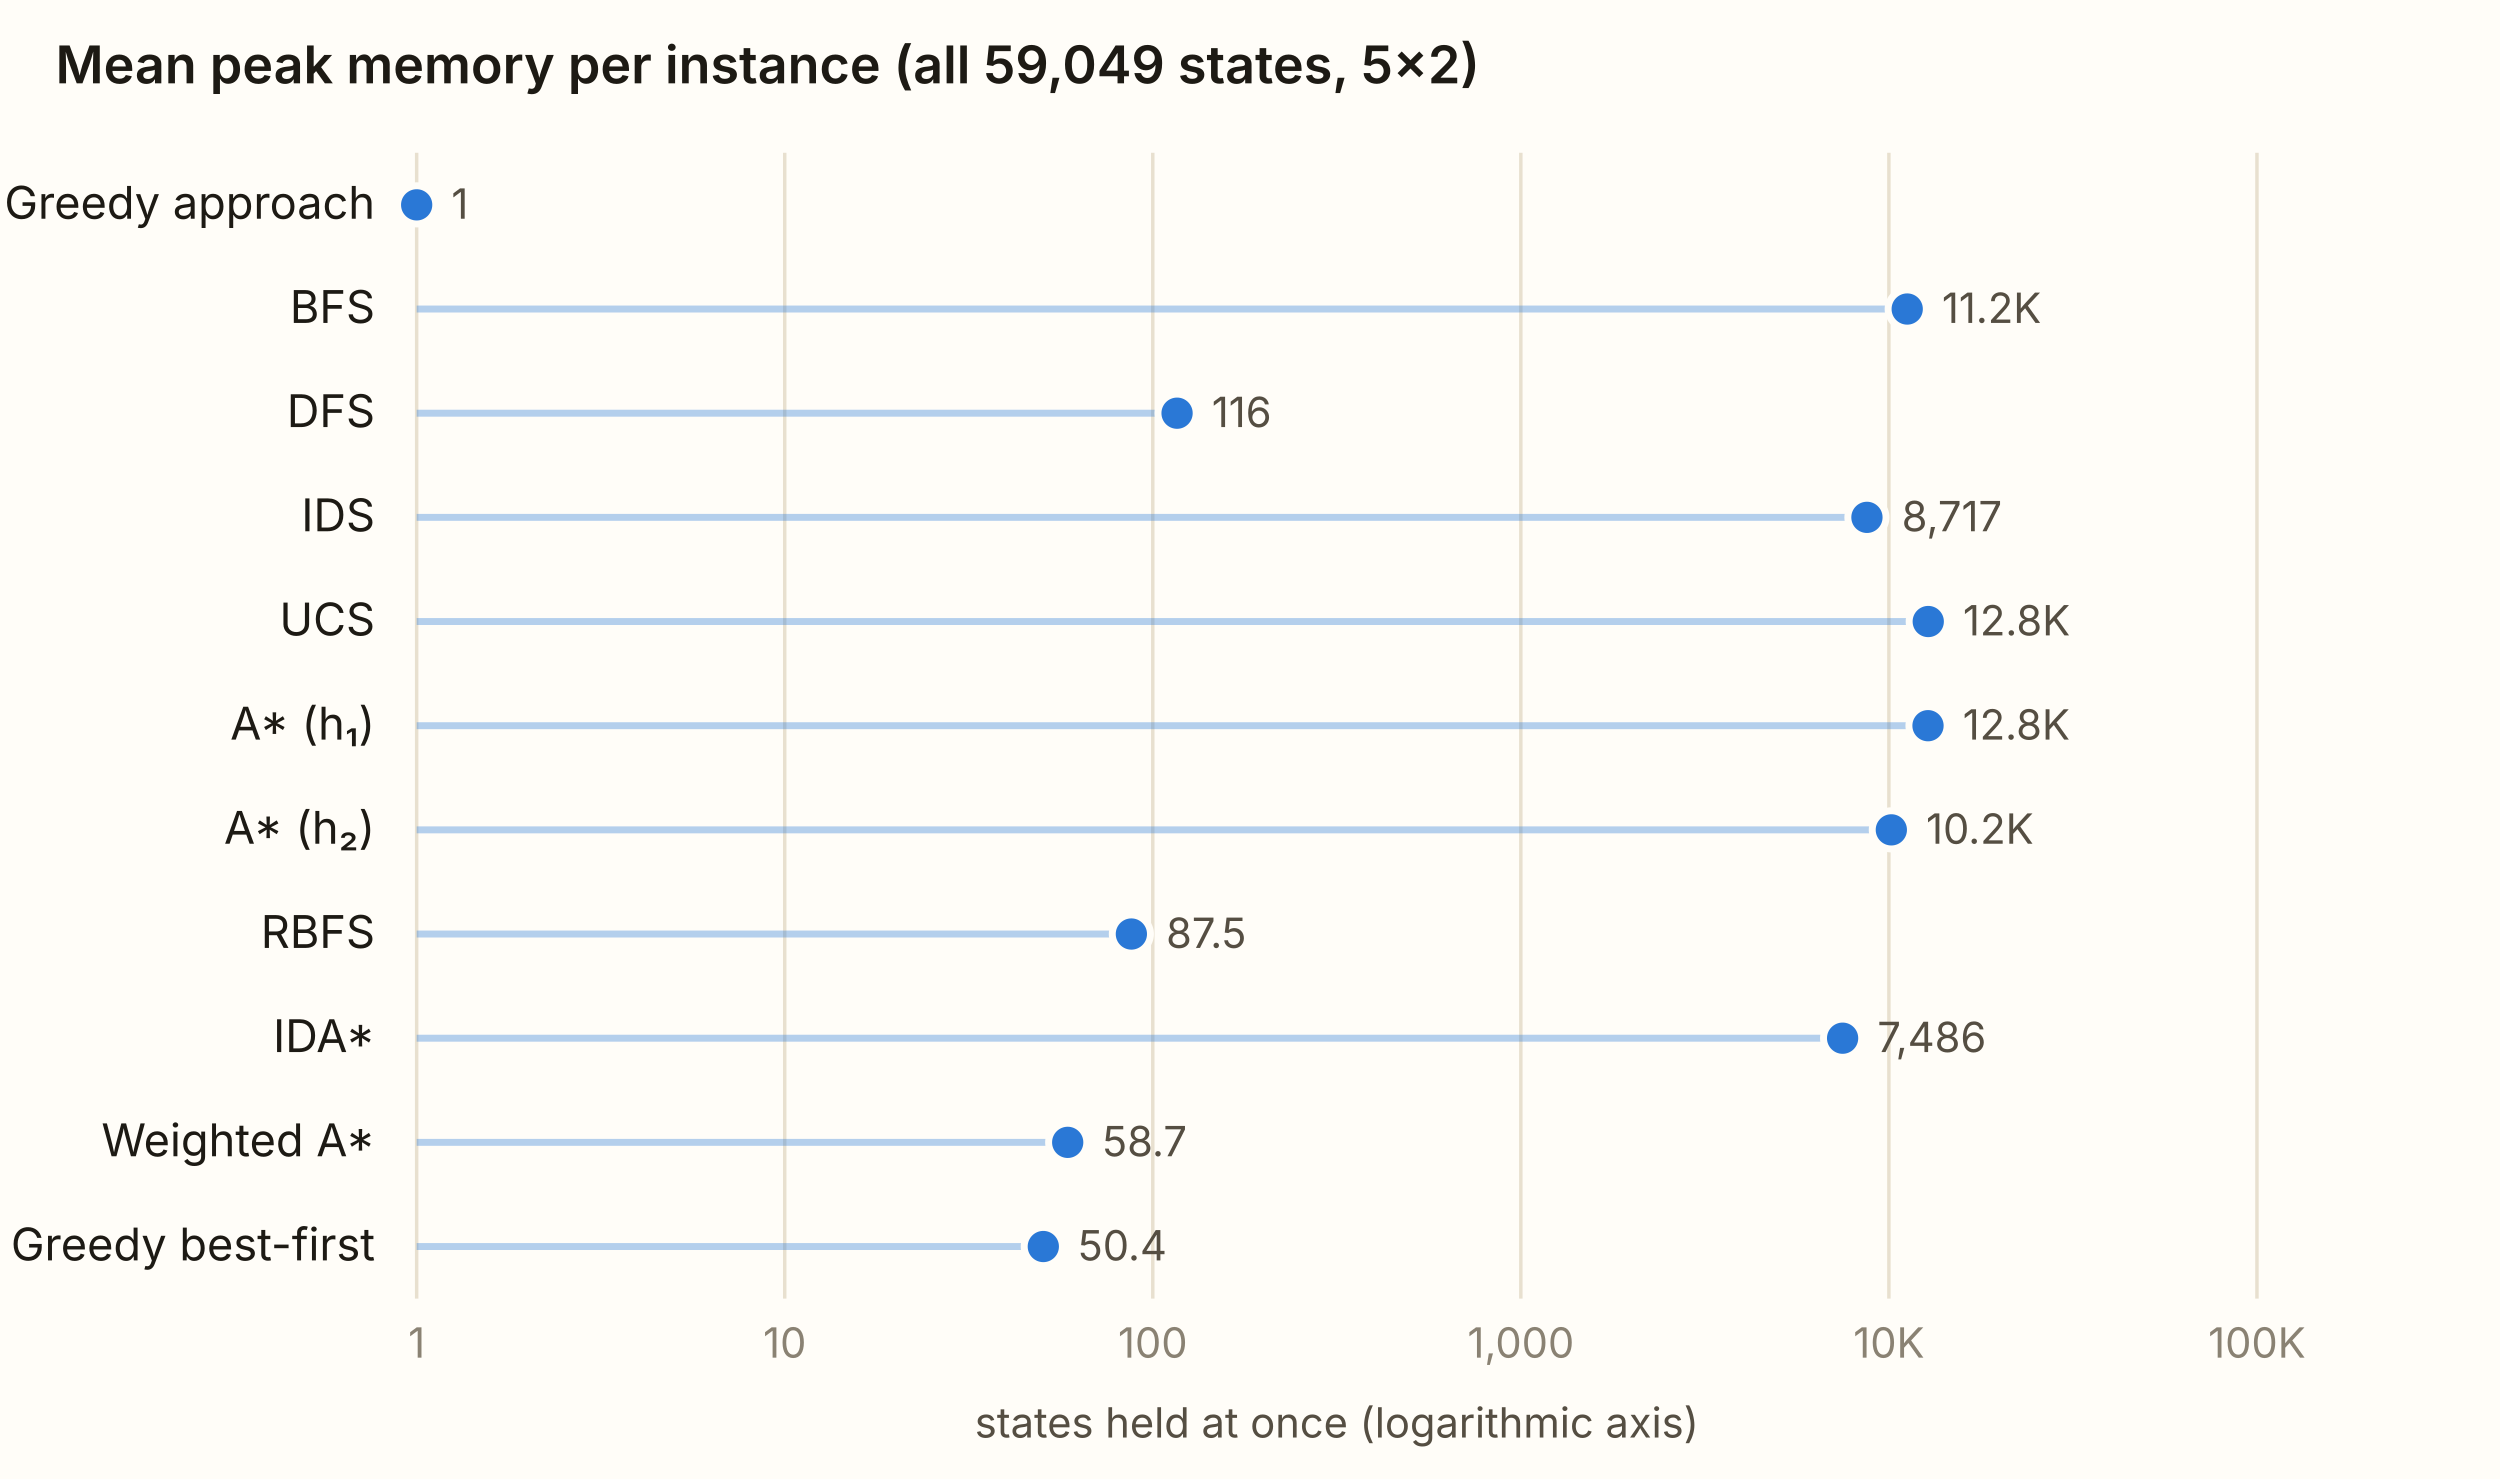
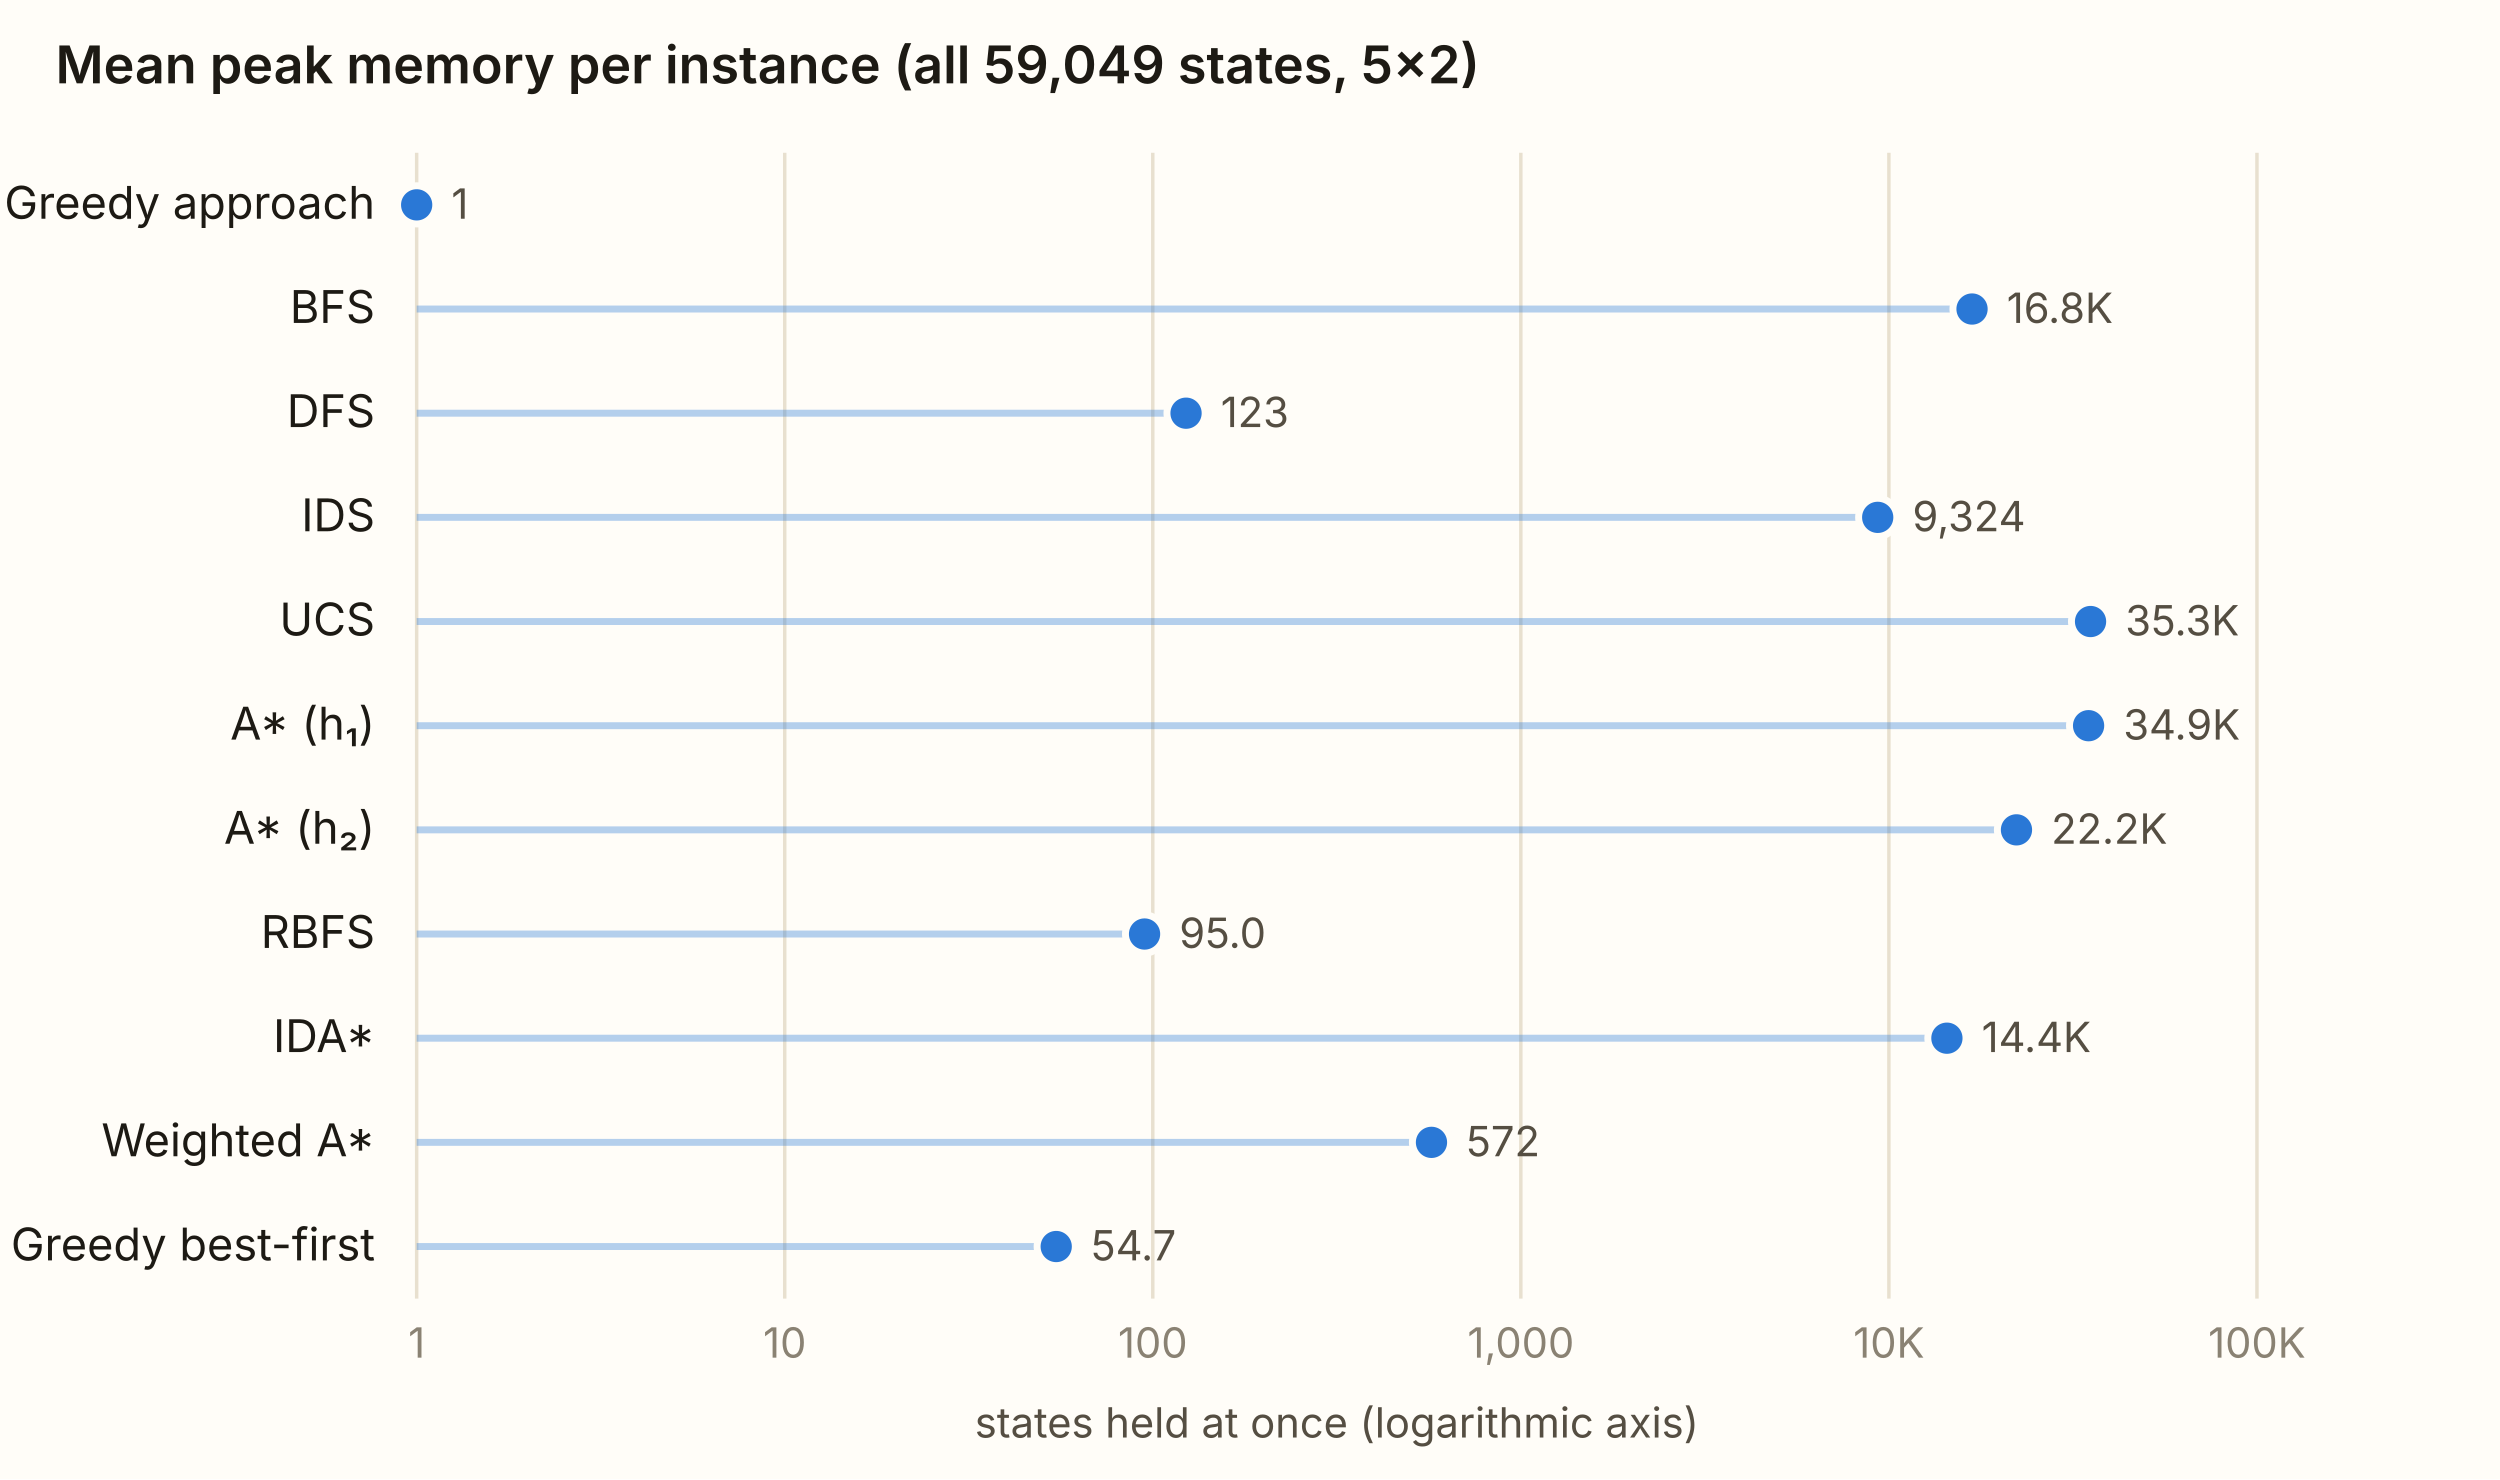
<svg xmlns="http://www.w3.org/2000/svg" viewBox="0 0 720 426" width="720" height="426" font-family="system-ui, -apple-system, Segoe UI, sans-serif" font-size="12">
  <rect width="720" height="426" fill="#fffdf8" />
  <text x="16" y="24" font-size="15" font-weight="600" fill="#1d1a14">Mean peak memory per instance (all 59,049 states, 5×2)</text>
  <line x1="120" x2="120" y1="44" y2="374" stroke="#e8e0cf" />
  <text x="120" y="391" text-anchor="middle" fill="#8a8273">1</text>
  <line x1="226" x2="226" y1="44" y2="374" stroke="#e8e0cf" />
  <text x="226" y="391" text-anchor="middle" fill="#8a8273">10</text>
  <line x1="332" x2="332" y1="44" y2="374" stroke="#e8e0cf" />
  <text x="332" y="391" text-anchor="middle" fill="#8a8273">100</text>
  <line x1="438" x2="438" y1="44" y2="374" stroke="#e8e0cf" />
  <text x="438" y="391" text-anchor="middle" fill="#8a8273">1,000</text>
  <line x1="544" x2="544" y1="44" y2="374" stroke="#e8e0cf" />
  <text x="544" y="391" text-anchor="middle" fill="#8a8273">10K</text>
  <line x1="650" x2="650" y1="44" y2="374" stroke="#e8e0cf" />
  <text x="650" y="391" text-anchor="middle" fill="#8a8273">100K</text>
  <text x="108" y="63" text-anchor="end" fill="#1d1a14" font-size="13">Greedy approach</text>
  <line x1="120" x2="120" y1="59" y2="59" stroke="#2a78d6" stroke-opacity="0.35" stroke-width="2" />
  <circle cx="120" cy="59" r="5.5" fill="#2a78d6" stroke="#fffdf8" stroke-width="2" />
  <text x="130" y="63" fill="#554e42">1</text>
  <text x="108" y="93" text-anchor="end" fill="#1d1a14" font-size="13">BFS</text>
-   <line x1="120" x2="549.278" y1="89" y2="89" stroke="#2a78d6" stroke-opacity="0.35" stroke-width="2" />
-   <circle cx="549.278" cy="89" r="5.5" fill="#2a78d6" stroke="#fffdf8" stroke-width="2" />
-   <text x="559.278" y="93" fill="#554e42">11.2K</text>
+   <line x1="120" x2="567.946" y1="89" y2="89" stroke="#2a78d6" stroke-opacity="0.35" stroke-width="2" />
+   <circle cx="567.946" cy="89" r="5.5" fill="#2a78d6" stroke="#fffdf8" stroke-width="2" />
+   <text x="577.946" y="93" fill="#554e42">16.8K</text>
  <text x="108" y="123" text-anchor="end" fill="#1d1a14" font-size="13">DFS</text>
-   <line x1="120" x2="338.995" y1="119" y2="119" stroke="#2a78d6" stroke-opacity="0.35" stroke-width="2" />
-   <circle cx="338.995" cy="119" r="5.5" fill="#2a78d6" stroke="#fffdf8" stroke-width="2" />
-   <text x="348.995" y="123" fill="#554e42">116</text>
+   <line x1="120" x2="341.58" y1="119" y2="119" stroke="#2a78d6" stroke-opacity="0.35" stroke-width="2" />
+   <circle cx="341.58" cy="119" r="5.5" fill="#2a78d6" stroke="#fffdf8" stroke-width="2" />
+   <text x="351.58" y="123" fill="#554e42">123</text>
  <text x="108" y="153" text-anchor="end" fill="#1d1a14" font-size="13">IDS</text>
-   <line x1="120" x2="537.679" y1="149" y2="149" stroke="#2a78d6" stroke-opacity="0.35" stroke-width="2" />
-   <circle cx="537.679" cy="149" r="5.5" fill="#2a78d6" stroke="#fffdf8" stroke-width="2" />
-   <text x="547.679" y="153" fill="#554e42">8,717</text>
+   <line x1="120" x2="540.78" y1="149" y2="149" stroke="#2a78d6" stroke-opacity="0.35" stroke-width="2" />
+   <circle cx="540.78" cy="149" r="5.5" fill="#2a78d6" stroke="#fffdf8" stroke-width="2" />
+   <text x="550.78" y="153" fill="#554e42">9,324</text>
  <text x="108" y="183" text-anchor="end" fill="#1d1a14" font-size="13">UCS</text>
-   <line x1="120" x2="555.336" y1="179" y2="179" stroke="#2a78d6" stroke-opacity="0.35" stroke-width="2" />
-   <circle cx="555.336" cy="179" r="5.5" fill="#2a78d6" stroke="#fffdf8" stroke-width="2" />
-   <text x="565.336" y="183" fill="#554e42">12.8K</text>
+   <line x1="120" x2="602.079" y1="179" y2="179" stroke="#2a78d6" stroke-opacity="0.35" stroke-width="2" />
+   <circle cx="602.079" cy="179" r="5.5" fill="#2a78d6" stroke="#fffdf8" stroke-width="2" />
+   <text x="612.079" y="183" fill="#554e42">35.3K</text>
  <text x="108" y="213" text-anchor="end" fill="#1d1a14" font-size="13">A* (h₁)</text>
-   <line x1="120" x2="555.267" y1="209" y2="209" stroke="#2a78d6" stroke-opacity="0.35" stroke-width="2" />
-   <circle cx="555.267" cy="209" r="5.5" fill="#2a78d6" stroke="#fffdf8" stroke-width="2" />
-   <text x="565.267" y="213" fill="#554e42">12.8K</text>
+   <line x1="120" x2="601.513" y1="209" y2="209" stroke="#2a78d6" stroke-opacity="0.35" stroke-width="2" />
+   <circle cx="601.513" cy="209" r="5.5" fill="#2a78d6" stroke="#fffdf8" stroke-width="2" />
+   <text x="611.513" y="213" fill="#554e42">34.9K</text>
  <text x="108" y="243" text-anchor="end" fill="#1d1a14" font-size="13">A* (h₂)</text>
-   <line x1="120" x2="544.705" y1="239" y2="239" stroke="#2a78d6" stroke-opacity="0.35" stroke-width="2" />
-   <circle cx="544.705" cy="239" r="5.5" fill="#2a78d6" stroke="#fffdf8" stroke-width="2" />
-   <text x="554.705" y="243" fill="#554e42">10.2K</text>
+   <line x1="120" x2="580.744" y1="239" y2="239" stroke="#2a78d6" stroke-opacity="0.35" stroke-width="2" />
+   <circle cx="580.744" cy="239" r="5.5" fill="#2a78d6" stroke="#fffdf8" stroke-width="2" />
+   <text x="590.744" y="243" fill="#554e42">22.2K</text>
  <text x="108" y="273" text-anchor="end" fill="#1d1a14" font-size="13">RBFS</text>
-   <line x1="120" x2="325.836" y1="269" y2="269" stroke="#2a78d6" stroke-opacity="0.35" stroke-width="2" />
-   <circle cx="325.836" cy="269" r="5.5" fill="#2a78d6" stroke="#fffdf8" stroke-width="2" />
-   <text x="335.836" y="273" fill="#554e42">87.5</text>
+   <line x1="120" x2="329.633" y1="269" y2="269" stroke="#2a78d6" stroke-opacity="0.35" stroke-width="2" />
+   <circle cx="329.633" cy="269" r="5.5" fill="#2a78d6" stroke="#fffdf8" stroke-width="2" />
+   <text x="339.633" y="273" fill="#554e42">95.0</text>
  <text x="108" y="303" text-anchor="end" fill="#1d1a14" font-size="13">IDA*</text>
-   <line x1="120" x2="530.67" y1="299" y2="299" stroke="#2a78d6" stroke-opacity="0.35" stroke-width="2" />
-   <circle cx="530.67" cy="299" r="5.5" fill="#2a78d6" stroke="#fffdf8" stroke-width="2" />
-   <text x="540.67" y="303" fill="#554e42">7,486</text>
+   <line x1="120" x2="560.711" y1="299" y2="299" stroke="#2a78d6" stroke-opacity="0.35" stroke-width="2" />
+   <circle cx="560.711" cy="299" r="5.5" fill="#2a78d6" stroke="#fffdf8" stroke-width="2" />
+   <text x="570.711" y="303" fill="#554e42">14.4K</text>
  <text x="108" y="333" text-anchor="end" fill="#1d1a14" font-size="13">Weighted A*</text>
-   <line x1="120" x2="307.498" y1="329" y2="329" stroke="#2a78d6" stroke-opacity="0.35" stroke-width="2" />
-   <circle cx="307.498" cy="329" r="5.5" fill="#2a78d6" stroke="#fffdf8" stroke-width="2" />
-   <text x="317.498" y="333" fill="#554e42">58.7</text>
+   <line x1="120" x2="412.266" y1="329" y2="329" stroke="#2a78d6" stroke-opacity="0.35" stroke-width="2" />
+   <circle cx="412.266" cy="329" r="5.5" fill="#2a78d6" stroke="#fffdf8" stroke-width="2" />
+   <text x="422.266" y="333" fill="#554e42">572</text>
  <text x="108" y="363" text-anchor="end" fill="#1d1a14" font-size="13">Greedy best-first</text>
-   <line x1="120" x2="300.474" y1="359" y2="359" stroke="#2a78d6" stroke-opacity="0.35" stroke-width="2" />
-   <circle cx="300.474" cy="359" r="5.5" fill="#2a78d6" stroke="#fffdf8" stroke-width="2" />
-   <text x="310.474" y="363" fill="#554e42">50.4</text>
+   <line x1="120" x2="304.188" y1="359" y2="359" stroke="#2a78d6" stroke-opacity="0.35" stroke-width="2" />
+   <circle cx="304.188" cy="359" r="5.5" fill="#2a78d6" stroke="#fffdf8" stroke-width="2" />
+   <text x="314.188" y="363" fill="#554e42">54.7</text>
  <text x="385" y="414" text-anchor="middle" fill="#554e42">states held at once (logarithmic axis)</text>
</svg>
